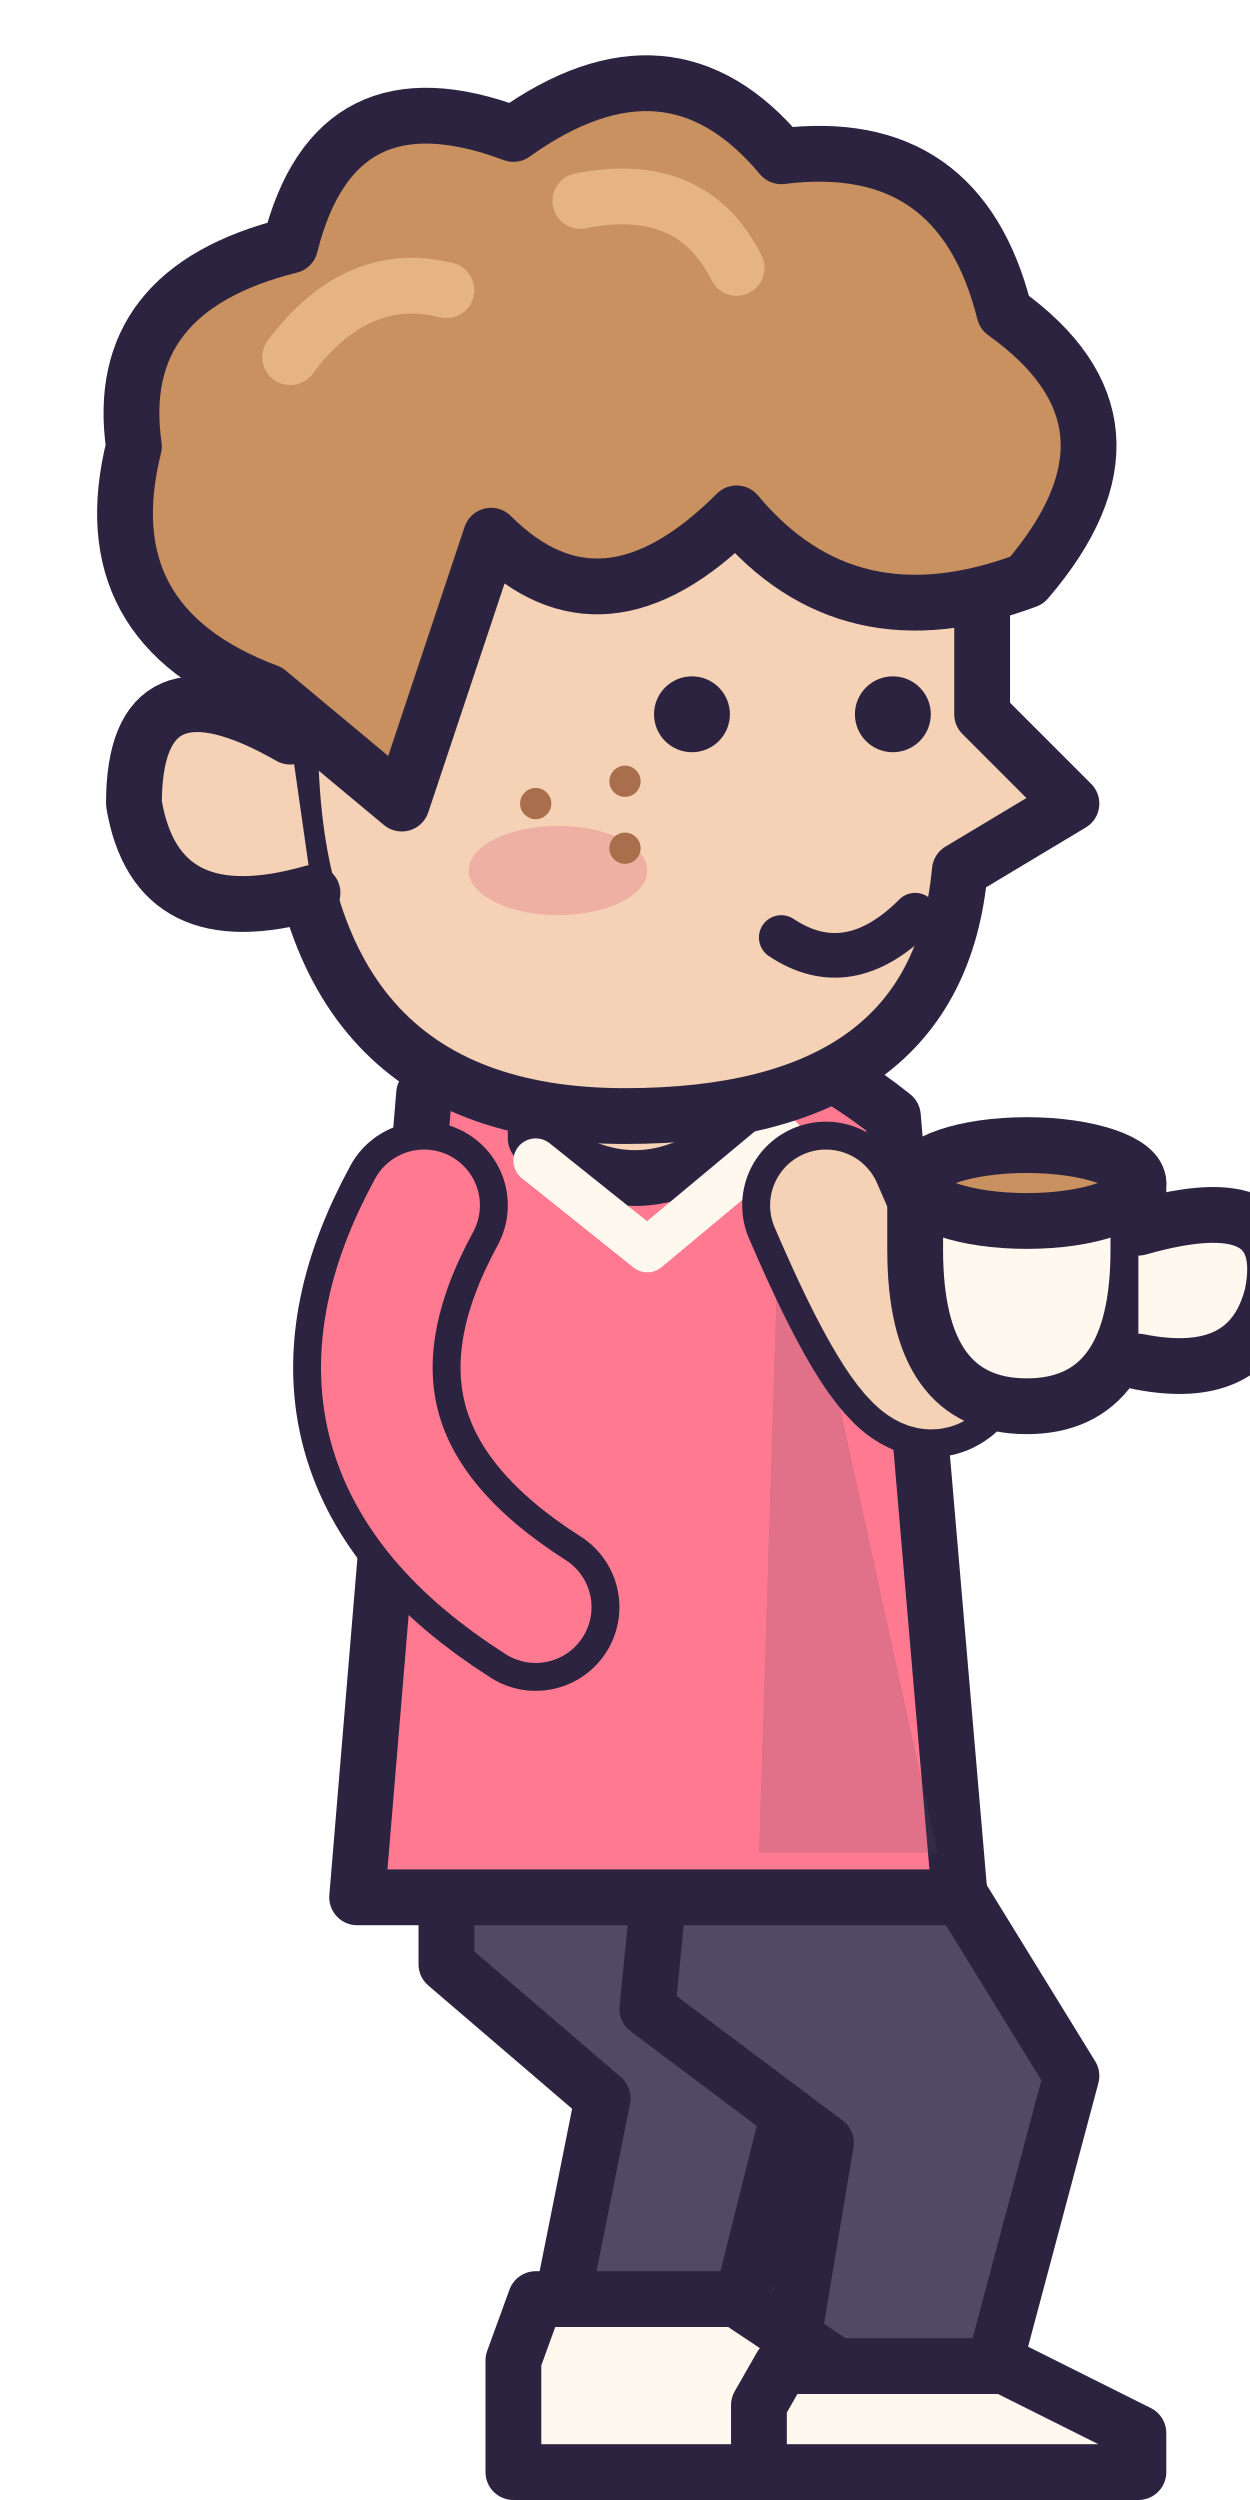
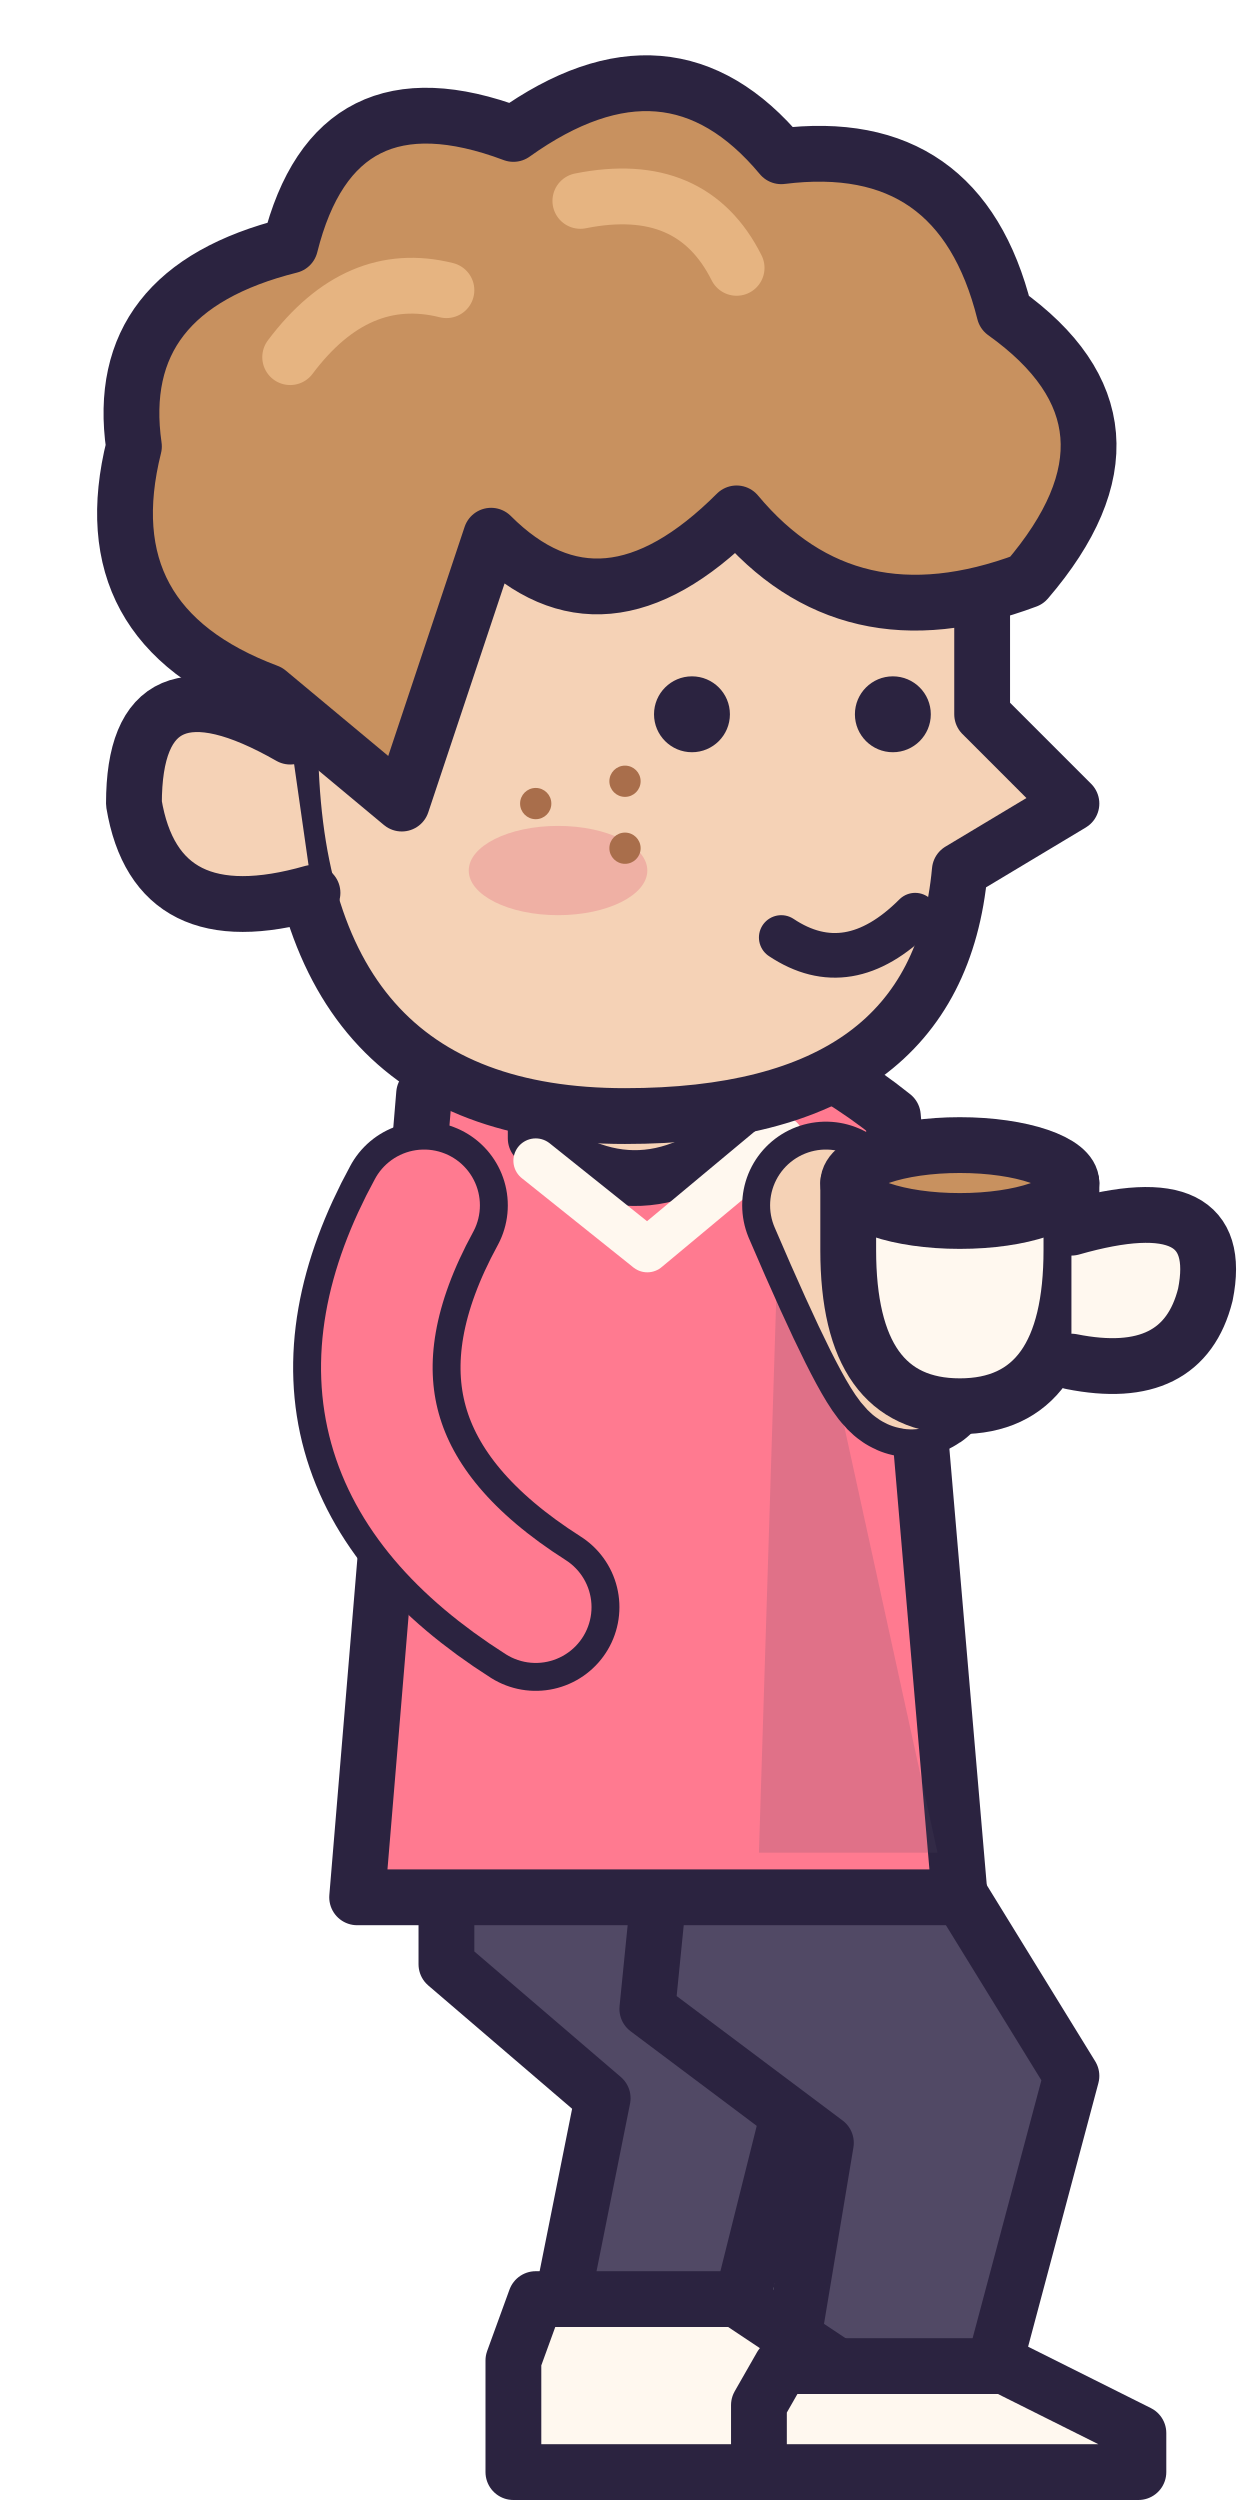
<svg xmlns="http://www.w3.org/2000/svg" width="56" height="112" viewBox="0 0 56 112">
  <g stroke="#2b2340" stroke-width="2.5" stroke-linecap="round" stroke-linejoin="round">
    <path d="M20 80h10l6 12-3 12h-8l2-10-7-6Z" fill="#514965" vector-effect="non-scaling-stroke" />
    <path d="M30 80h10l8 13-4 15h-9l2-12-8-6Z" fill="#514965" vector-effect="non-scaling-stroke" />
    <path d="M24 103h9l6 4v3.75H23v-5Z" fill="#fff8ef" vector-effect="non-scaling-stroke" />
    <path d="M35 106h10l6 3v1.75H34v-3Z" fill="#fff8ef" vector-effect="non-scaling-stroke" />
    <path d="M19 49q11-7 21 1l3 35H16Z" fill="#ff7a90" vector-effect="non-scaling-stroke" />
    <path d="M35 51l7 32h-8Z" fill="#514965" stroke="none" opacity="0.18" vector-effect="non-scaling-stroke" />
    <path d="M24 44v7q5 4 10-1v-7" fill="#f5d2b6" vector-effect="non-scaling-stroke" />
    <path d="M24 52l5 4 6-5" fill="none" stroke="#fff8ef" stroke-width="2" vector-effect="non-scaling-stroke" />
    <path d="M19 54Q13 65 24 72" fill="none" stroke="#2b2340" stroke-width="7.5" vector-effect="non-scaling-stroke" />
    <path d="M19 54Q13 65 24 72" fill="none" stroke="#ff7a90" stroke-width="5" vector-effect="non-scaling-stroke" />
-     <path d="M37 54Q43 68 43 56" fill="none" stroke="#2b2340" stroke-width="7.5" vector-effect="non-scaling-stroke" />
-     <path d="M37 54Q43 68 43 56" fill="none" stroke="#f5d2b6" stroke-width="5" vector-effect="non-scaling-stroke" />
+     <path d="M37 54Q43 68 40 56" fill="none" stroke="#2b2340" stroke-width="7.5" vector-effect="non-scaling-stroke" />
+     <path d="M37 54Q43 68 40 56" fill="none" stroke="#f5d2b6" stroke-width="5" vector-effect="non-scaling-stroke" />
    <g transform="translate(0 0) rotate(0 28 35)">
      <path d="M13 23q0-13 16-13 15 0 15 15v7l4 4-5 3q-1 11-15 11-15 0-15-17Z" fill="#f5d2b6" vector-effect="non-scaling-stroke" />
      <path d="M13 33q-7-4-7 3 1 6 8 4" fill="#f5d2b6" vector-effect="non-scaling-stroke" />
      <path d="M12 31q-8-3-6-11-1-7 7-9 2-8 10-5 7-5 12 1 8-1 10 7 7 5 1 12-8 3-13-3-6 6-11 1l-4 12Z" fill="#c8915f" vector-effect="non-scaling-stroke" />
      <path d="M13 16q3-4 7-3m6-4q5-1 7 3" fill="none" stroke="#e6b481" stroke-width="2.5" vector-effect="non-scaling-stroke" />
      <circle cx="31" cy="32" r="1.7" fill="#2b2340" stroke="none" vector-effect="non-scaling-stroke" />
      <circle cx="40" cy="32" r="1.7" fill="#2b2340" stroke="none" vector-effect="non-scaling-stroke" />
      <path d="M35 42q3 2 6-1" fill="none" stroke="#2b2340" stroke-width="2" vector-effect="non-scaling-stroke" />
      <ellipse cx="25" cy="39" rx="4" ry="2" fill="#efb0a4" stroke="none" vector-effect="non-scaling-stroke" />
      <circle cx="24" cy="36" r="0.7" fill="#a96e4b" stroke="none" vector-effect="non-scaling-stroke" />
      <circle cx="28" cy="38" r="0.7" fill="#a96e4b" stroke="none" vector-effect="non-scaling-stroke" />
      <circle cx="28" cy="35" r="0.7" fill="#a96e4b" stroke="none" vector-effect="non-scaling-stroke" />
    </g>
-     <path d="M41 53h10v3q0 7-5 7t-5-7Z" fill="#fff8ef" vector-effect="non-scaling-stroke" />
-     <path d="M51 55q7-2 6 3-1 4-6 3" fill="#fff8ef" vector-effect="non-scaling-stroke" />
-     <ellipse cx="46" cy="53" rx="5" ry="1.7" fill="#c8915f" vector-effect="non-scaling-stroke" />
+     <path d="M38 53h10v3q0 7-5 7t-5-7Z" fill="#fff8ef" vector-effect="non-scaling-stroke" />
+     <path d="M48 55q7-2 6 3-1 4-6 3" fill="#fff8ef" vector-effect="non-scaling-stroke" />
+     <ellipse cx="43" cy="53" rx="5" ry="1.7" fill="#c8915f" vector-effect="non-scaling-stroke" />
  </g>
</svg>
